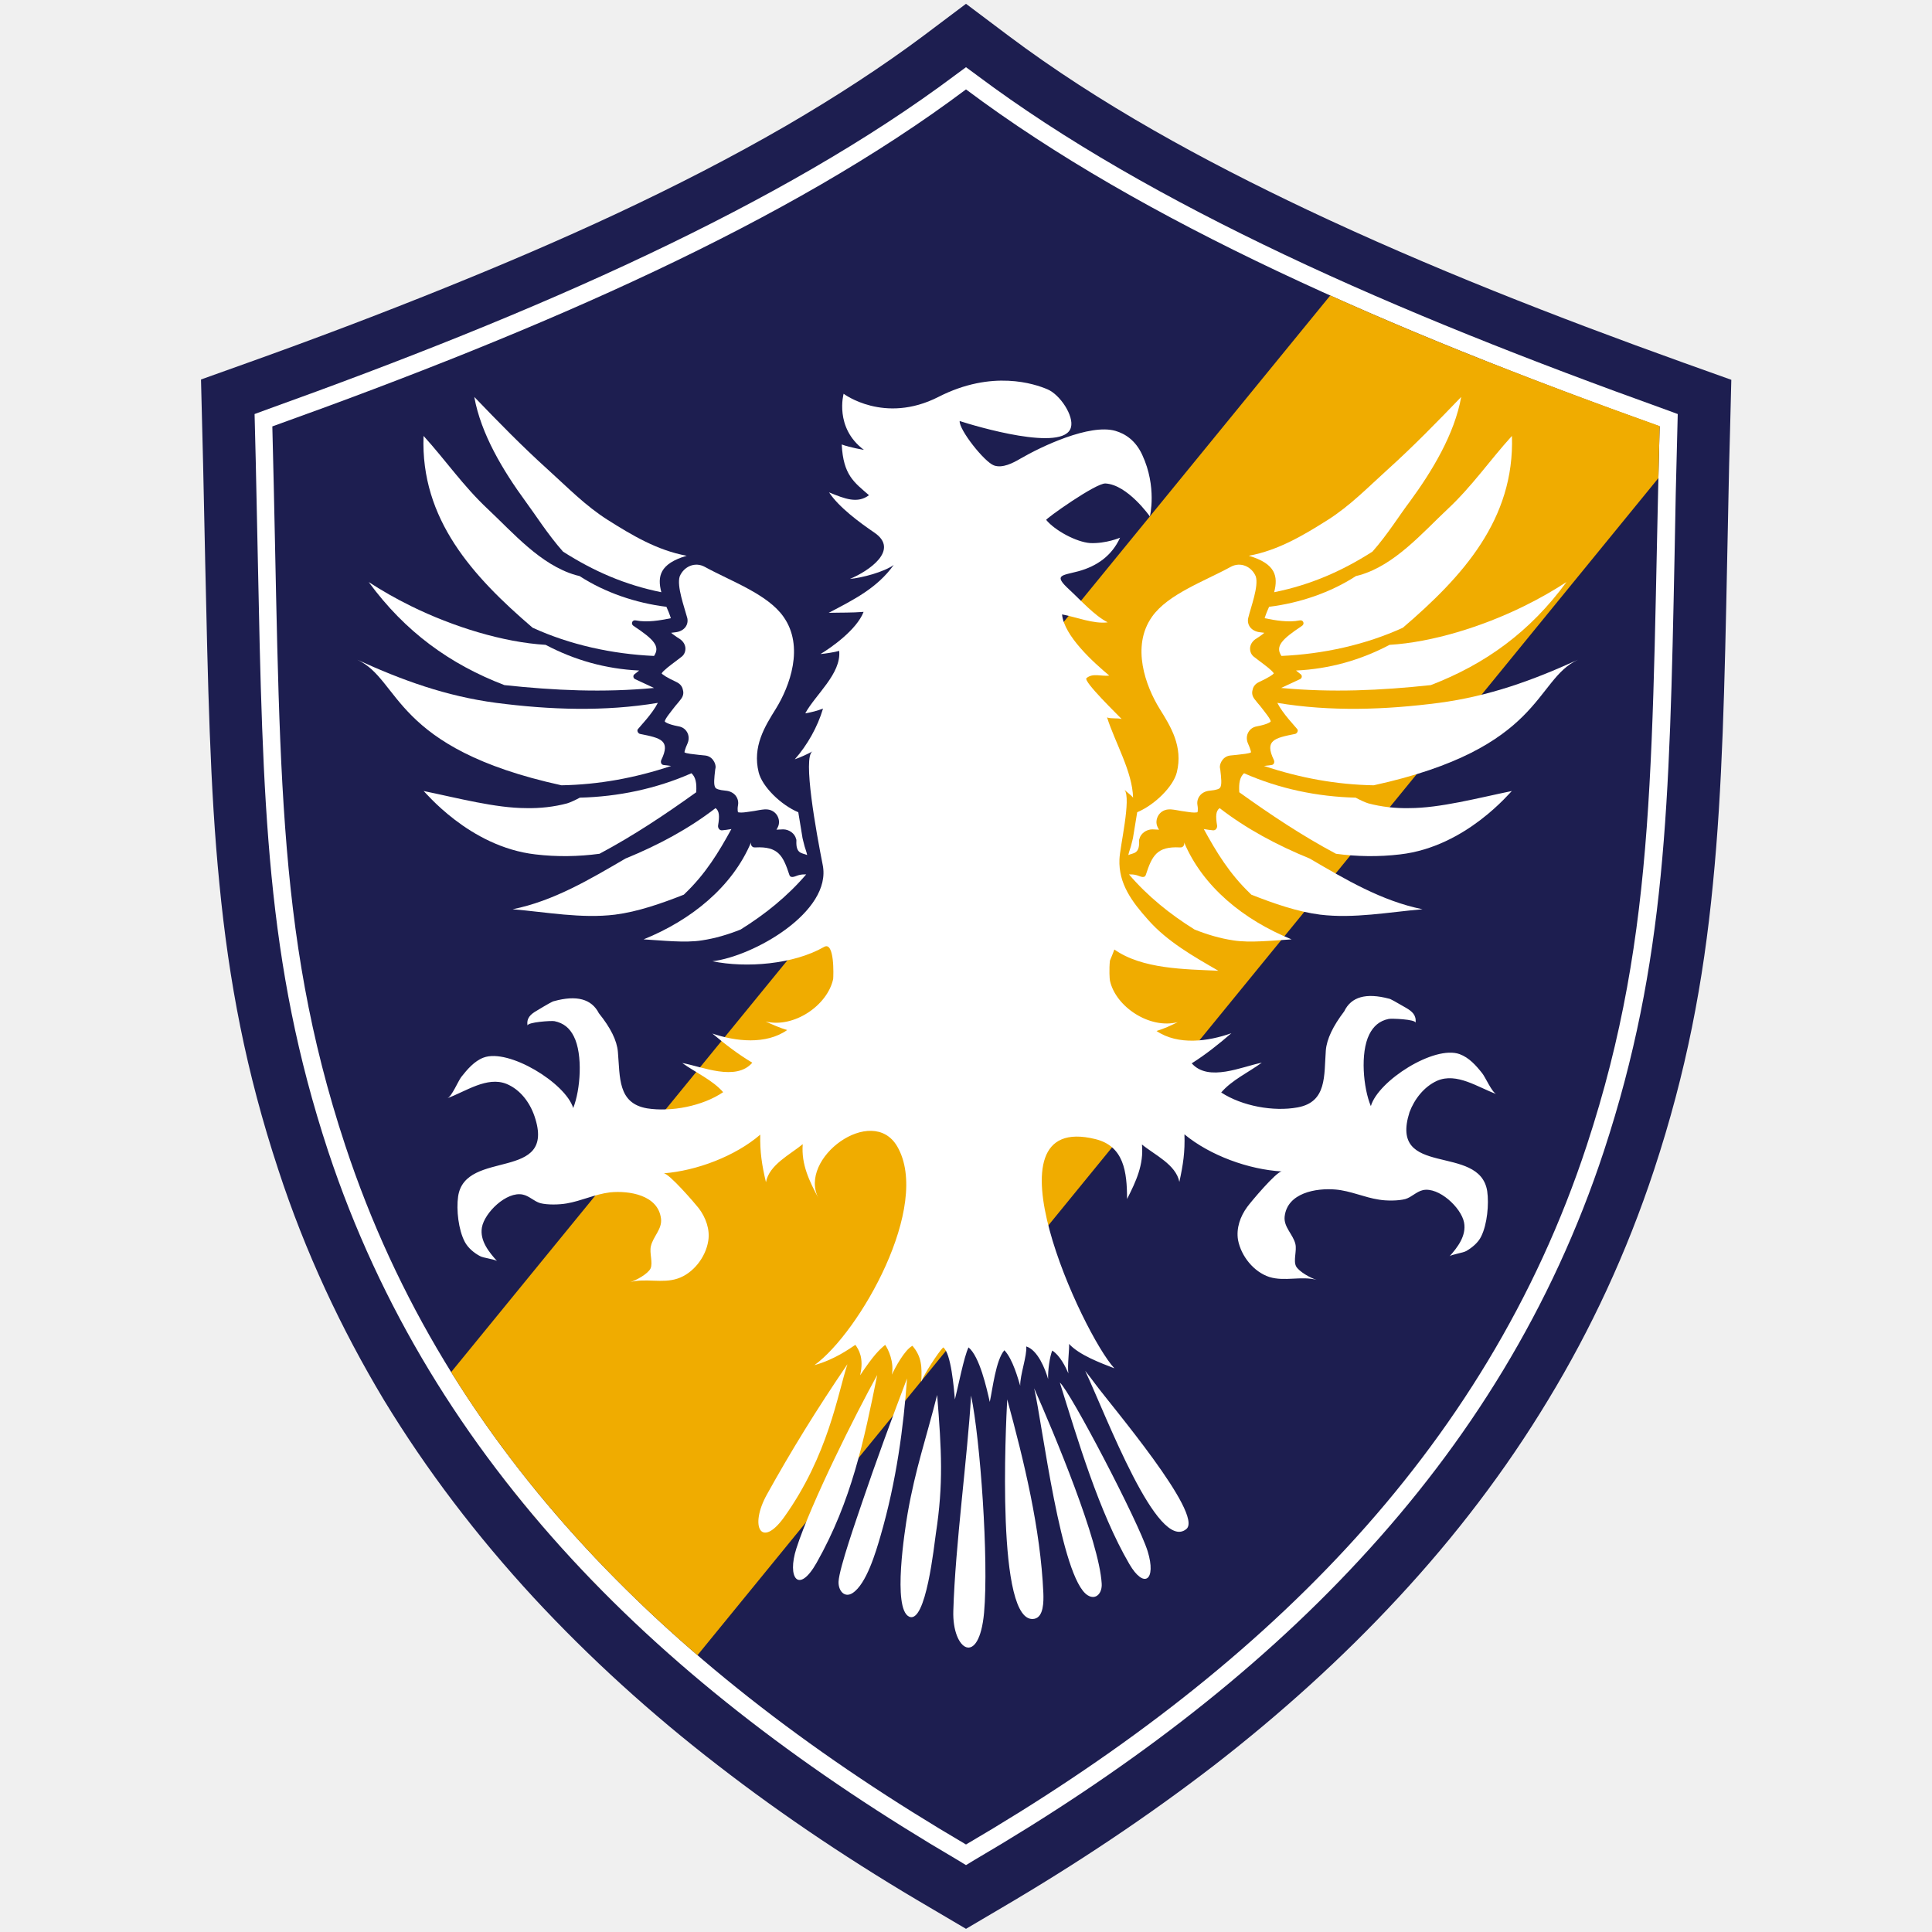
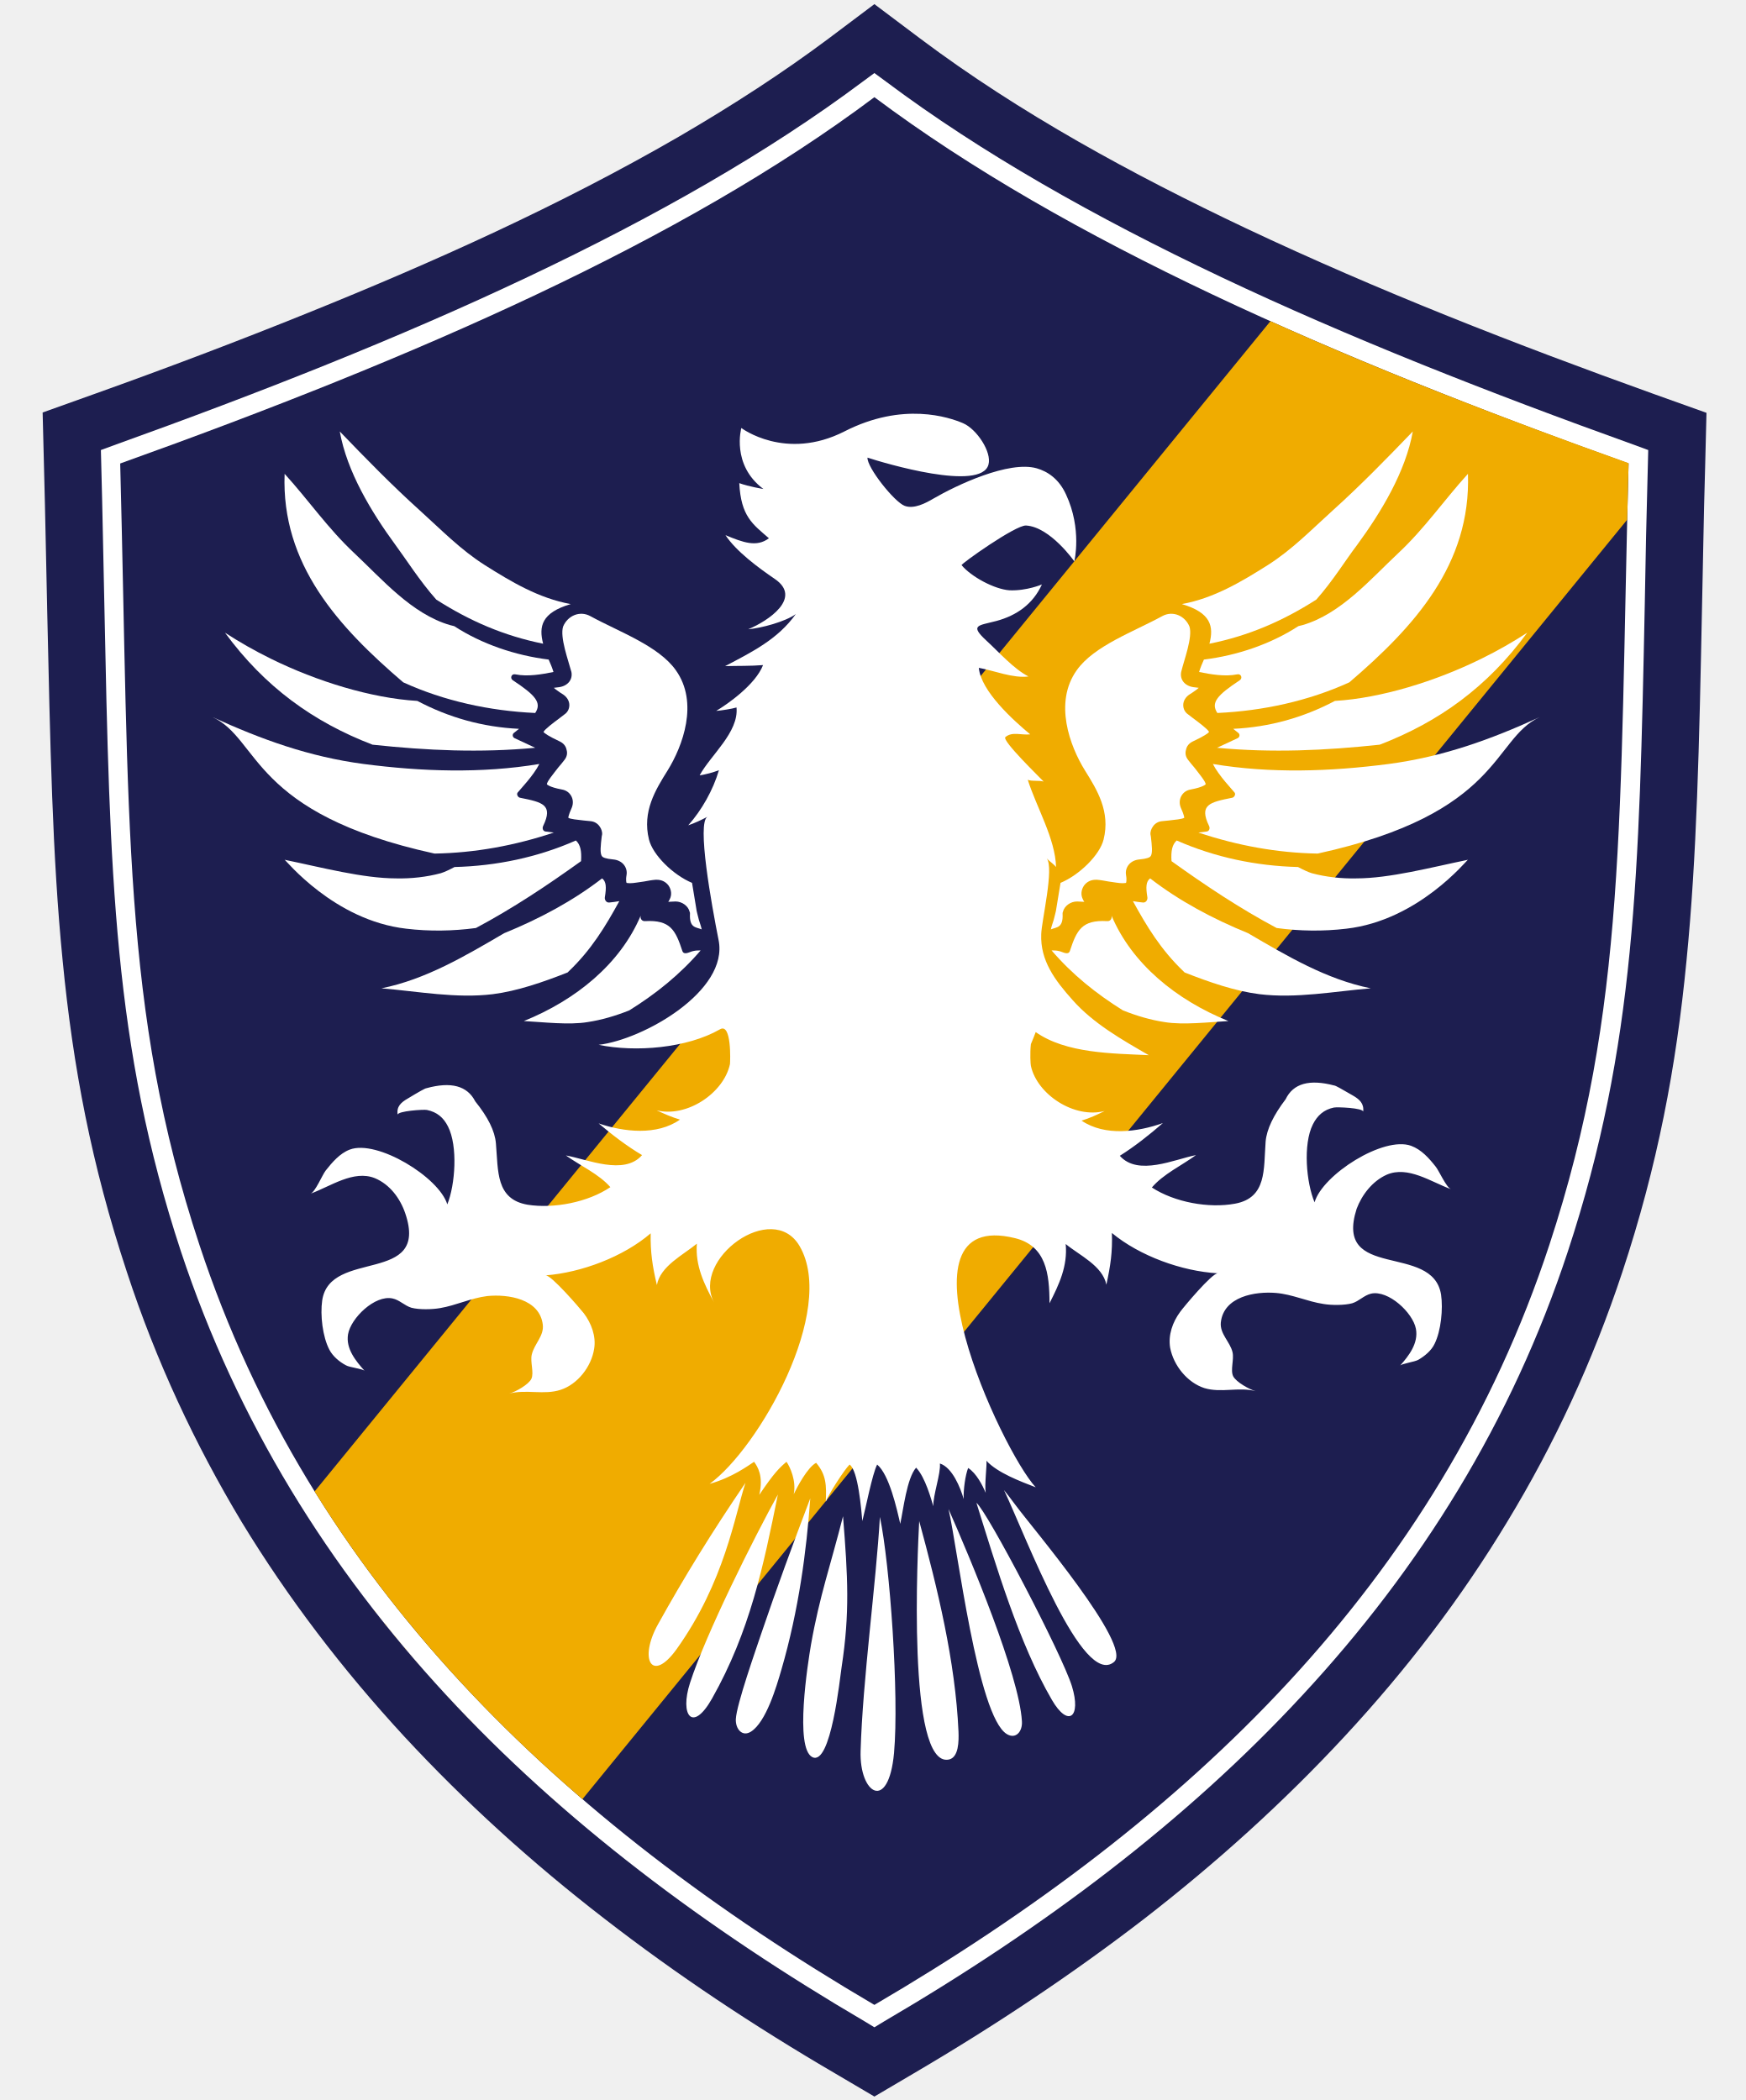
- <svg xmlns="http://www.w3.org/2000/svg" version="1.1" id="Layer_1" x="0px" y="0px" viewBox="0 0 609.4 609.4" style="enable-background:new 0 0 609.4 609.4;" xml:space="preserve">
+ <svg xmlns="http://www.w3.org/2000/svg" width="506.33" height="609.4" viewBox="51.03 0 506.33 609.4">
  <style type="text/css">
	.st0{fill-rule:evenodd;clip-rule:evenodd;fill:#1D1E50;}
	.st1{fill-rule:evenodd;clip-rule:evenodd;fill:#FFFFFF;}
	.st2{fill-rule:evenodd;clip-rule:evenodd;fill:#F0AC00;}
</style>
  <g>
    <path class="st0" d="M247.9,39.7c15.8-9.2,30.4-18.7,43.5-28.5l13.3-10l13.3,10c28.9,21.7,61.7,39.5,94.4,55   c38.5,18.2,78.5,33.8,118.6,48.2l15.1,5.4l-0.4,16c-0.2,7.5-0.4,14.4-0.5,20.9c-0.1,6.8-0.3,13.3-0.4,19.6   c-0.8,39.8-1.5,72.3-4.5,102.5c-3,31-8.4,59.4-18.6,90.3c-8.6,26-19.8,50.1-33.4,72.5c-13.4,22.2-29.2,42.9-47.2,62.3   c-17.7,19.1-37.2,36.7-58.1,52.9c-20.9,16.1-43.4,31.1-67.1,45l-11.2,6.6l-11.2-6.6c-23.8-13.9-46.2-28.8-67.1-45   c-21-16.2-40.4-33.8-58.1-52.9c-17.9-19.4-33.7-40.1-47.2-62.3C107.6,419.1,96.3,395,87.8,369c-10.2-30.9-15.6-59.3-18.6-90.3   c-3-30.2-3.6-62.6-4.5-102.5l0-0.2c-0.3-12.5-0.5-25.7-0.9-40.3l-0.4-16l15.1-5.4c20.7-7.4,41.3-15.2,61.6-23.4   C176.8,76.1,213.5,59.6,247.9,39.7" />
    <path class="st1" d="M204.1,80.4c36.7-17.4,69.7-36.1,97.2-56.7l3.4-2.5l3.4,2.5c27.5,20.6,60.5,39.3,97.2,56.7   c36.9,17.5,77.5,33.5,120.1,48.8l3.8,1.4l-0.1,4c-0.4,14.5-0.7,27.9-0.9,40.6c-1.6,78.8-2.7,128.3-22.3,187.9   c-16.3,49.5-42.8,91.9-76.9,128.7c-33.9,36.7-75.2,67.7-121.5,94.8l-2.8,1.7l-2.8-1.7c-46.2-27.1-87.6-58.1-121.5-94.8   c-34-36.8-60.5-79.2-76.9-128.7C83.9,303.5,82.9,254,81.3,175.2c-0.3-12.7-0.5-26.1-0.9-40.6l-0.1-4l3.8-1.4   C126.7,113.9,167.2,97.9,204.1,80.4 M304.7,581.8c91.6-53.6,163.7-122.9,195.8-220.5c22.5-68.4,20.3-123.7,23-226.8   c-85.7-30.7-163-64.5-218.8-106.3C249,70,171.6,103.8,85.9,134.5c2.7,103.1,0.4,158.5,23,226.8   C141.1,458.9,213.2,528.1,304.7,581.8z" />
    <path class="st2" d="M212.9,523.3c0.3,0.3,0.7,0.6,1,0.9C213.5,523.9,213.2,523.6,212.9,523.3 M211.1,521.7c0.4,0.3,0.7,0.6,1.1,1   L211.1,521.7z M209.3,520.2c0.4,0.3,0.7,0.6,1.1,1C210,520.8,209.7,520.5,209.3,520.2z M202.2,513.7c0.4,0.4,0.8,0.7,1.2,1.1   C203,514.5,202.6,514.1,202.2,513.7z M200.5,512.1c0.4,0.4,0.8,0.8,1.2,1.1C201.3,512.9,200.9,512.5,200.5,512.1z M198.8,510.5   c0.4,0.4,0.8,0.8,1.3,1.2C199.6,511.3,199.2,510.9,198.8,510.5z M197.1,508.8c0.4,0.4,0.8,0.8,1.3,1.2   C197.9,509.6,197.5,509.2,197.1,508.8z M195.3,507.1c0.5,0.4,0.9,0.9,1.4,1.3C196.3,508,195.8,507.6,195.3,507.1z M193.6,505.4   c0.5,0.5,0.9,0.9,1.4,1.4C194.6,506.4,194.1,505.9,193.6,505.4z M192,503.8c0.5,0.5,1,1,1.4,1.4C192.9,504.7,192.4,504.3,192,503.8   z M190.3,502.1c0.5,0.5,1,1,1.5,1.5C191.3,503.1,190.8,502.6,190.3,502.1z M188.7,500.4c0.5,0.5,0.9,1,1.4,1.4   C189.6,501.4,189.1,500.9,188.7,500.4z M186.9,498.6c0.5,0.5,1,1,1.5,1.5C187.9,499.7,187.4,499.2,186.9,498.6z M185.3,497   c0.5,0.5,1,1.1,1.5,1.6C186.3,498,185.8,497.5,185.3,497z M183.7,495.3c0.5,0.5,1,1.1,1.5,1.6C184.7,496.3,184.2,495.8,183.7,495.3   z M182.1,493.6c0.5,0.5,1,1.1,1.5,1.6C183.1,494.6,182.6,494.1,182.1,493.6z M180.4,491.8c0.5,0.6,1,1.1,1.6,1.7   C181.5,492.9,180.9,492.4,180.4,491.8z M178.9,490.2c0.5,0.5,1,1.1,1.5,1.6C179.9,491.3,179.4,490.7,178.9,490.2z M177.3,488.4   c0.5,0.5,0.9,1,1.4,1.5C178.2,489.4,177.8,488.9,177.3,488.4z M175.8,486.7c0.5,0.5,0.9,1,1.4,1.5   C176.7,487.7,176.2,487.2,175.8,486.7z M174.3,485c0.4,0.5,0.9,1,1.3,1.5C175.2,486,174.7,485.5,174.3,485z M172.6,483.1   c0.5,0.5,0.9,1.1,1.4,1.6C173.6,484.2,173.1,483.7,172.6,483.1z M171.1,481.4c0.5,0.6,1,1.1,1.5,1.7   C172.1,482.5,171.6,481.9,171.1,481.4z M169.7,479.7c0.4,0.5,0.9,1,1.3,1.5C170.5,480.7,170.1,480.2,169.7,479.7z M168.2,477.9   c0.4,0.5,0.8,0.9,1.2,1.4C168.9,478.8,168.5,478.4,168.2,477.9z M166.7,476.2c0.4,0.4,0.7,0.9,1.1,1.3   C167.5,477.1,167.1,476.6,166.7,476.2z M165.3,474.4c0.4,0.4,0.7,0.9,1.1,1.3C166,475.3,165.6,474.9,165.3,474.4z M163.8,472.6   c0.4,0.5,0.8,0.9,1.2,1.4C164.5,473.5,164.1,473,163.8,472.6z M162.4,470.8c0.3,0.4,0.7,0.8,1,1.3   C163,471.7,162.7,471.3,162.4,470.8z M160.9,469c0.3,0.4,0.6,0.8,0.9,1.1C161.5,469.7,161.2,469.4,160.9,469z M159.4,467.1   c0.3,0.4,0.6,0.8,0.9,1.2C160.1,467.9,159.8,467.5,159.4,467.1z M158.1,465.4c0.3,0.4,0.6,0.7,0.8,1.1   C158.7,466.1,158.4,465.8,158.1,465.4z M220,522.1l303.1-371.3c0.1-5.3,0.3-10.8,0.4-16.4C487,121.4,452,107.8,419.6,93.2   L142.3,432.8C163.1,466.3,189.4,495.8,220,522.1z" />
    <path class="st1" d="M334.3,436.1c5.7,18.2,12.3,40.7,21.9,57.2c4.7,8.1,8.6,5.1,5.8-4C359.1,480,337.5,438.7,334.3,436.1" />
    <path class="st1" d="M326.2,437.9c2.6,11.1,8.4,60.1,16.9,65.3c2.6,1.6,4.6-0.7,4.4-3.7C346.7,486,332.6,452.4,326.2,437.9" />
    <path class="st1" d="M345.6,436.7c-1.1-1.5-2.2-2.9-3.3-4.3c6.7,14.3,22.8,57.4,31.9,49.9C379.8,477.7,350.3,443.1,345.6,436.7" />
    <path class="st1" d="M267.3,430.3c-9.8,14.4-17.8,27.4-25.4,41.1c-5.6,10.1-1.8,17.2,5.4,7.2C261.3,459,264.2,439.7,267.3,430.3" />
    <path class="st1" d="M264.5,498.9c-0.1,2.9,1.9,5.2,4.4,3.6c4.4-2.8,7.4-13.1,8.8-17.9c5.1-17.5,7.3-34.6,8.4-49.8   c-4.8,12.6-10,26.8-14.1,38.9C270.4,478.5,264.7,494.6,264.5,498.9" />
    <path class="st1" d="M276.7,433.7c-6.8,12.3-20.9,40.4-25.5,54.7c-3,9.3,0.7,14.6,6.4,4.5C268.6,473.4,272.5,454.5,276.7,433.7" />
    <path class="st1" d="M295.6,440c-3.6,14.2-6.8,23.1-9.3,37.3c-0.9,5.3-4.8,30,0.4,32.6c5.4,2.7,8-23,8.5-26.2   C297.6,468,297,457.6,295.6,440" />
    <path class="st1" d="M306.3,440.2c-1.1,19.2-5,47.3-5.6,67.9c-0.4,12.5,8.1,17.9,9.7,0.6C311.9,491.9,309.2,454,306.3,440.2" />
    <path class="st1" d="M317.7,441.4c-0.4,7.7-3.7,71.7,8.6,69.2c2.9-0.6,2.9-5.4,2.8-8.1C328.2,482.1,323,460.9,317.7,441.4" />
    <path class="st1" d="M453.3,340.9c6.2-2.7,12.9,2.1,18.7,4.2c-1.4-0.5-3.5-5.4-4.5-6.6c-1.9-2.4-4.1-4.9-7.1-6   c-8-2.9-25.7,8.4-28,16.4c-2.4-5.7-3.4-16.8-0.5-22.6c1.3-2.6,3.2-4.3,6.1-4.9c0.9-0.2,8.5,0.1,8.5,1.2c0.3-2.4-1.1-3.6-3-4.7   c-3.3-1.9-5-2.9-5.4-2.9c-7.2-1.9-11.9-0.6-14.1,4c-3.5,4.6-5.5,8.7-5.8,12.3c-0.6,8,0.4,16.3-8.9,18c-7.6,1.4-17.5-0.4-24.1-4.7   c3.3-3.9,8.7-6.4,12.8-9.4c-6.2,1.2-16.8,6.2-22.1,0.2c4.3-2.7,8.6-6.1,12.5-9.5c-7.3,2.6-16.8,3.9-23.6-0.7   c2.3-0.7,4.5-1.7,6.7-2.8c-8.8,2.3-19.6-4.8-21.4-13.1c-0.1-0.4-0.3-3.6,0-6.3c0.5-1.2,1-2.4,1.4-3.5c8.8,6.2,22.2,6.2,32.8,6.7   c-7.8-4.5-16.1-9.2-22.1-16c-5.2-5.8-9.4-11.5-9.1-19.1c0.1-3.9,3.8-19.2,1.6-22c0.6,0.7,2,1.6,2.7,2.5c-0.2-8.2-5.7-17.4-8.2-25.3   c1.4,0.5,3.2,0.1,4.6,0.5c-1-1.1-12.2-11.9-11.1-12.9c2-1.7,4.6-0.5,7.2-0.8c-4.8-4-14.3-12.5-14.9-19.3c4.4,0.8,10,3.1,14.4,2.5   c-4.3-2.2-8.5-7-12.1-10.3c-5.1-4.7-2.5-4.4,2.8-5.8c5.9-1.6,10.6-4.9,13.2-10.6c0,0-4.4,1.9-9.4,1.7c-4.4-0.3-11.2-4-13.9-7.3   c-0.3-0.3,15.7-11.7,18.7-11.5c7,0.4,14,10.4,14,10.4s2.3-9.3-2.4-19.4c-2.1-4.6-5.4-6.7-8.5-7.6c-8.1-2.3-23.3,4.9-30,8.8   c-2.2,1.3-5.6,3.1-8.3,2.1c-3-1.1-11-11.2-10.8-14c4.9,1.6,33,10,35.1,2c1-3.6-3.4-10.3-7.4-12c-4-1.7-17.4-6.3-34.4,2.4   c-17.1,8.7-29.9-1-29.9-1s-3,10.7,6.4,17.7c0,0-4.3-0.7-7-1.7c0.5,9.7,3.9,11.9,8.6,16c-3.6,2.7-7.5,1.2-12.6-0.9   c3.1,4.7,9.6,9.5,14.3,12.7c8.1,5.5-1.9,12.2-7.7,14.6c3.7-0.3,10.8-2.2,13.8-4.4c-5.2,7.3-12.7,11-20.5,15.1c3.7-0.1,7.3,0,11-0.3   c-2.2,5.7-10.4,11.4-13.6,13.3c1.4-0.1,4.6-0.6,5.9-1c0.7,7.2-7.5,13.8-10.7,19.7c1.9-0.3,3.8-0.8,5.6-1.5c-1.7,5.8-5,11.6-8.9,16   c2-0.7,3.7-1.5,5.6-2.5c-3.2,1.6,1.2,25.7,3.2,35.8c3,14.8-21.9,28.9-34.8,30.4c10.7,2.2,25.6,1,35.2-4.5c3.4-2,3,9.2,2.9,10.1   c-1.8,8.4-12.5,15.6-21.3,13.4c2.2,1,4.4,2,6.8,2.7c-6.7,4.7-16.3,3.6-23.6,1.1c3.9,3.3,8.2,6.6,12.6,9.2c-5.2,6-15.9,1.2-22.1,0.1   c4.2,3,9.6,5.4,12.9,9.2c-6.5,4.4-16.4,6.3-24,5.1c-9.3-1.6-8.5-9.8-9.2-17.8c-0.3-3.6-2.3-7.6-6-12.2c-2.3-4.5-7-5.8-14.2-3.8   c-0.3,0-2.1,1-5.4,3c-1.9,1.1-3.3,2.3-2.9,4.7c-0.1-1.1,7.6-1.6,8.5-1.4c2.9,0.6,4.8,2.2,6.1,4.8c2.9,5.7,2.1,16.9-0.2,22.6   c-2.4-7.9-20.4-18.9-28.3-15.9c-2.9,1.1-5.1,3.7-7,6.1c-1,1.3-3,6.2-4.4,6.7c5.8-2.1,12.5-7,18.7-4.5c4.3,1.8,7.3,5.8,8.8,10.2   c7.1,20.9-21.9,10.1-24.1,25.3c-0.6,4.2,0.1,10.5,2.1,14.3c1,1.9,2.9,3.5,4.8,4.5c1,0.6,4.8,1,5.4,1.6c-2.5-2.8-5.5-6.4-4.8-10.6   c0.8-4.7,7.8-11.5,12.9-10.4c2,0.4,3.5,2.1,5.5,2.7c2.3,0.6,6,0.5,8.3,0.1c4.7-0.8,8.9-2.9,13.7-3.5c6-0.6,15.2,0.8,16.1,8.3   c0.4,3.3-2.5,5.6-3.2,8.7c-0.5,2.1,0.7,5.2-0.1,7c-0.8,1.7-4.6,3.8-6.4,4.3c4.9-1.3,10.1,0.5,14.9-1.1c4.9-1.6,8.9-6.7,9.7-11.9   c0.6-3.6-0.8-7.4-3-10.3c-1.1-1.4-9.5-11.2-11.1-11c10.4-0.8,22.6-5.4,30.5-12.2c-0.1,5.5,0.5,9.5,1.8,15c1-5.5,7.6-8.7,11.6-12   c-0.5,6.4,2.1,11.7,5,17.1c-6.7-12.6,16.9-29.9,24.8-16.4c10.9,18.7-11.9,58.7-26.1,69c6.5-1.8,11.2-5.3,12.9-6.4   c1,1.4,2.8,4.1,1.5,9.6c4.3-6.4,5.9-7.9,7.9-9.6c1,1.4,2.9,5.5,2.1,9.4c1-2.1,4-7.8,6.5-9.1c3,3.5,3,6.7,2.8,11.3   c0.8-2.2,5.3-9.2,6.9-10.8c2.5,1.7,3.4,13.1,3.7,16.4c0.9-3.4,2.9-13.7,4.3-16.4c3.5,2.9,5.7,12.8,6.7,17.2   c0.9-4.1,1.9-13.2,4.6-16.3c2.7,2.8,4.4,9.3,5,11.2c-0.1-3.3,2.2-9.5,1.9-12.4c3.6,1.1,6,7.1,6.9,10.3c-0.1-2.8,0.5-7,1.3-9   c2.4,1.5,4.2,5.1,5.1,7.2c-0.4-2.2,0.4-8.2,0.2-9.3c3.2,3.5,9.9,6,14.3,7.7c-10-10.8-42.5-81.3-6-72.3c9,2.2,10,10.3,10,18.9   c2.8-5.5,5.3-10.8,4.7-17.2c4,3.3,10.7,6.3,11.8,11.8c1.2-5.5,1.8-9.5,1.6-15c8.1,6.7,20.3,11.1,30.7,11.7   c-1.7,0-9.9,9.8-10.9,11.2c-2.2,3-3.5,6.7-2.9,10.4c1,5.2,5,10.1,9.9,11.7c4.9,1.5,10-0.4,14.9,0.9c-1.8-0.5-5.6-2.6-6.5-4.3   c-0.9-1.8,0.3-4.9-0.2-7c-0.7-3-3.7-5.3-3.4-8.6c0.8-7.6,10-9.1,16-8.6c4.8,0.4,9.1,2.5,13.8,3.2c2.3,0.4,6.1,0.4,8.3-0.2   c2-0.6,3.4-2.3,5.5-2.8c5-1.1,12.1,5.5,13,10.2c0.8,4.2-2.1,7.9-4.6,10.7c0.5-0.6,4.3-1.1,5.3-1.7c1.9-1.1,3.8-2.7,4.7-4.6   c1.9-3.8,2.5-10.2,1.9-14.3c-2.4-15.2-31.2-3.9-24.5-24.9C446.1,346.8,449.1,342.8,453.3,340.9" />
    <path class="st1" d="M177.1,247.7c11.7-0.2,23.2-2.3,34.6-6.1c-0.7-0.1-1.5-0.2-2.4-0.3c-0.8-0.1-1-1-0.7-1.6   c3-6.2-0.2-6.9-6.7-8.2c-0.6-0.1-1.1-1-0.7-1.5c0.6-0.8,4.6-4.9,6.3-8.3c-16.8,2.8-34.1,2.2-51,0c-15.8-2.1-29.6-7.1-43.8-13.6   C126.5,214.5,123.7,236,177.1,247.7" />
    <path class="st1" d="M168,198L168,198c11.8,5.4,25.1,8.3,38.3,8.9c2-3,0-5.2-6.5-9.5c-0.9-0.6-0.4-2,0.8-1.7c3.5,0.7,7.6,0,11-0.7   c-0.4-1.3-0.9-2.5-1.4-3.6c-9.7-1.2-19.4-4.5-27.4-9.7h0c-0.4-0.1-0.8-0.2-1.2-0.3c-11.1-3.2-19.8-13.4-27.7-20.8   c-7.8-7.3-13.3-15.4-20.3-23.1C132.6,163.8,149.2,181.9,168,198" />
    <path class="st1" d="M177.6,174L177.6,174c9.7,6.2,19.6,10.5,31,12.8c-1.3-5-0.5-9,8-11.5c-9.3-1.7-17.3-6.5-24.9-11.3   c-7.1-4.5-12.7-10.3-18.9-15.9c-8.1-7.3-15.7-15.1-23.2-22.9c2.1,11.7,9.1,23.3,16.2,33C168.7,162.1,172.8,168.6,177.6,174" />
    <path class="st1" d="M159.1,216.1c15.9,1.7,31.2,2.4,47.2,0.9l-6-2.8c-0.6-0.3-0.7-1.1-0.2-1.5c0.5-0.4,1-0.8,1.5-1.2   c-10.6-0.5-20.4-3.3-29.5-8.1c-13.4-0.8-29.2-5.7-42.4-12.2c-4.9-2.4-9.4-5-13.4-7.6C127.8,199.3,141.9,209.5,159.1,216.1" />
    <path class="st1" d="M221.5,296.6c4-0.6,8.1-1.8,12.1-3.4h0c7.7-4.8,14.7-10.4,20.7-17.4c-0.7,0-1.4,0-2.2,0.2   c-1,0.2-2.6,1.3-3.1,0c-2-6.1-3.5-9.1-10.8-8.7c-1,0.1-1.5-0.8-1.3-1.6c-5.9,14-18.8,24.5-33.9,30.6   C208.6,296.6,216.1,297.5,221.5,296.6" />
    <path class="st1" d="M194,288.5c7.1-0.9,14.6-3.5,21.7-6.3c0.1-0.1,0.2-0.2,0.3-0.3c6.6-6.3,10.7-13.1,14.7-20.4   c-1,0.2-2,0.3-2.9,0.4c-0.9,0.1-1.4-0.8-1.3-1.5c0.5-3,0.4-4.6-0.8-5.5c-8.4,6.5-18.1,11.7-28.4,15.9c-11.3,6.6-22.7,13.4-35.6,16   C172.4,287.7,183.4,289.8,194,288.5" />
    <path class="st1" d="M189.1,269.3L189.1,269.3c10.7-5.7,20.6-12.3,30.5-19.4c0.2-3-0.2-4.8-1.5-6c-11.1,4.9-23.1,7.4-35.2,7.7   c-1.5,0.8-3,1.5-4,1.8c-4.1,1.1-8.6,1.6-12.9,1.5c-9.7,0-21.7-3.2-32.4-5.4c0.3,0,14.3,17.6,35.3,20   C175.6,270.3,182.4,270.2,189.1,269.3" />
    <path class="st1" d="M216.8,195c0.2,1,0,2-0.6,2.8c-0.6,0.8-1.6,1.4-2.9,1.6c-0.5,0.1-1.1,0.1-1.6,0.2c0.2,0.2,0.4,0.3,0.6,0.5   c0.7,0.5,1.5,1.1,2.2,1.5c1,0.7,1.7,1.8,1.7,3c0,1.1-0.5,2.1-1.4,2.7l-1.3,1c-2,1.5-4.3,3.2-4.8,4.1c0.3,0.4,1.4,1.2,4.8,2.8   c1,0.5,1.7,1.3,1.9,2.4c0.3,1,0.1,2-0.6,2.9c-0.6,0.8-1.2,1.5-1.8,2.2c-1.3,1.7-3.4,4.2-3.3,4.9c0,0,0.6,0.8,4.3,1.5   c1.2,0.2,2.1,0.8,2.7,1.8c0.6,1,0.7,2.3,0.2,3.5c-1,2.2-1,2.9-1,2.9c0.5,0.4,2.8,0.6,4.5,0.8c0.7,0.1,1.3,0.1,2,0.2   c1,0.1,1.9,0.6,2.5,1.4c0.6,0.8,0.9,1.7,0.8,2.5l-0.1,0.5c-0.3,2.6-0.6,5,0.1,5.8c0.2,0.3,1,0.7,3.2,0.9c1.2,0.1,2.3,0.6,3,1.4   c0.7,0.8,1.1,1.9,0.9,3.1c-0.3,1.7,0,2.3,0,2.3c0,0,0.3,0.1,1,0.1c1.1,0,2.5-0.3,4.1-0.5c1.1-0.2,2.1-0.4,3.3-0.5l0.4,0   c1.4,0,2.6,0.6,3.4,1.7c0.8,1.2,1,2.7,0.3,4c-0.1,0.3-0.3,0.5-0.4,0.7c0.4,0,2.1-0.1,2.1-0.1c1.9,0,3.7,1.3,4.1,3l0.1,0.3l0,0.3   c-0.2,4.2,1.8,3.8,3.4,4.5c-0.2-1-0.6-2-0.8-2.7c-0.3-1.3-0.7-2.5-0.8-3.5c-0.4-2.4-0.8-4.9-1.2-7.3c-5.5-2.3-11.4-8.1-12.5-12.6   c-2-8.1,1.9-14.4,5.4-20c4.4-7.1,9.1-19.7,2.4-29.1c-5-7.1-16.6-11.2-24.8-15.7c-3.1-1.7-6.6-0.1-7.9,3   C213.4,184.9,215.9,191.6,216.8,195" />
    <path class="st1" d="M433.3,247.7c-11.7-0.2-23.2-2.3-34.6-6.1c0.7-0.1,1.5-0.2,2.4-0.3c0.8-0.1,1-1,0.7-1.6   c-3-6.2,0.2-6.9,6.7-8.2c0.6-0.1,1.1-1,0.7-1.5c-0.6-0.8-4.6-4.9-6.3-8.3c16.8,2.8,34.1,2.2,51,0c15.8-2.1,29.6-7.1,43.8-13.6   C483.9,214.5,486.8,236,433.3,247.7" />
    <path class="st1" d="M442.5,198L442.5,198c-11.8,5.4-25.1,8.3-38.3,8.9c-2-3,0-5.2,6.5-9.5c0.9-0.6,0.4-2-0.8-1.7   c-3.5,0.7-7.6,0-11-0.7c0.4-1.3,0.9-2.5,1.4-3.6c9.7-1.2,19.4-4.5,27.4-9.7h0c0.4-0.1,0.8-0.2,1.2-0.3   c11.1-3.2,19.8-13.4,27.7-20.8c7.8-7.3,13.3-15.4,20.3-23.1C477.8,163.8,461.3,181.9,442.5,198" />
    <path class="st1" d="M432.9,174L432.9,174c-9.7,6.2-19.6,10.5-31,12.8c1.3-5,0.5-9-8-11.5c9.3-1.7,17.3-6.5,24.9-11.3   c7.1-4.5,12.7-10.3,18.9-15.9c8.1-7.3,15.7-15.1,23.2-22.9c-2.1,11.7-9.1,23.3-16.2,33C441.7,162.1,437.7,168.6,432.9,174" />
    <path class="st1" d="M451.3,216.1c-15.9,1.7-31.2,2.4-47.2,0.9l6-2.8c0.6-0.3,0.7-1.1,0.2-1.5c-0.5-0.4-1-0.8-1.5-1.2   c10.6-0.5,20.4-3.3,29.5-8.1c13.4-0.8,29.2-5.7,42.4-12.2c4.9-2.4,9.4-5,13.4-7.6C482.6,199.3,468.5,209.5,451.3,216.1" />
    <path class="st1" d="M388.9,296.6c-4-0.6-8.1-1.8-12.1-3.4h0c-7.7-4.8-14.7-10.4-20.7-17.4c0.7,0,1.4,0,2.2,0.2   c1,0.2,2.6,1.3,3.1,0c2-6.1,3.5-9.1,10.8-8.7c1,0.1,1.5-0.8,1.3-1.6c5.9,14,18.8,24.5,33.9,30.6   C401.9,296.6,394.3,297.5,388.9,296.6" />
    <path class="st1" d="M416.4,288.5c-7.1-0.9-14.6-3.5-21.7-6.3c-0.1-0.1-0.2-0.2-0.3-0.3c-6.6-6.3-10.7-13.1-14.7-20.4   c1,0.2,2,0.3,2.9,0.4c0.9,0.1,1.4-0.8,1.3-1.5c-0.5-3-0.4-4.6,0.8-5.5c8.4,6.5,18.1,11.7,28.4,15.9c11.3,6.6,22.7,13.4,35.6,16   C438,287.7,427.1,289.8,416.4,288.5" />
    <path class="st1" d="M421.4,269.3L421.4,269.3c-10.7-5.7-20.6-12.3-30.5-19.4c-0.2-3,0.2-4.8,1.5-6c11.1,4.9,23.1,7.4,35.2,7.7   c1.5,0.8,3,1.5,4,1.8c4.1,1.1,8.6,1.6,12.9,1.5c9.7,0,21.7-3.2,32.4-5.4c-0.3,0-14.3,17.6-35.3,20   C434.9,270.3,428,270.2,421.4,269.3" />
    <path class="st1" d="M393.7,195c-0.2,1,0,2,0.6,2.8c0.6,0.8,1.6,1.4,2.9,1.6c0.5,0.1,1.1,0.1,1.6,0.2c-0.2,0.2-0.4,0.3-0.6,0.5   c-0.7,0.5-1.5,1.1-2.2,1.5c-1,0.7-1.7,1.8-1.7,3c0,1.1,0.5,2.1,1.4,2.7l1.3,1c2,1.5,4.3,3.2,4.8,4.1c-0.3,0.4-1.4,1.2-4.8,2.8   c-1,0.5-1.7,1.3-1.9,2.4c-0.3,1-0.1,2,0.6,2.9c0.6,0.8,1.2,1.5,1.8,2.2c1.3,1.7,3.4,4.2,3.3,4.9c0,0-0.6,0.8-4.3,1.5   c-1.2,0.2-2.1,0.8-2.7,1.8c-0.6,1-0.7,2.3-0.2,3.5c1,2.2,1,2.9,1,2.9c-0.5,0.4-2.8,0.6-4.5,0.8c-0.7,0.1-1.3,0.1-2,0.2   c-1,0.1-1.9,0.6-2.5,1.4c-0.6,0.8-0.9,1.7-0.8,2.5l0.1,0.5c0.3,2.6,0.6,5-0.1,5.8c-0.2,0.3-1,0.7-3.2,0.9c-1.2,0.1-2.3,0.6-3,1.4   c-0.7,0.8-1.1,1.9-0.9,3.1c0.3,1.7,0,2.3,0,2.3c0,0-0.3,0.1-1,0.1c-1.1,0-2.5-0.3-4.1-0.5c-1.1-0.2-2.1-0.4-3.3-0.5l-0.4,0   c-1.4,0-2.6,0.6-3.4,1.7c-0.8,1.2-1,2.7-0.3,4c0.1,0.3,0.3,0.5,0.4,0.7c-0.4,0-2.1-0.1-2.1-0.1c-1.9,0-3.7,1.3-4.1,3l-0.1,0.3   l0,0.3c0.2,4.2-1.8,3.8-3.4,4.5c0.2-1,0.6-2,0.8-2.7c0.3-1.3,0.7-2.5,0.8-3.5c0.4-2.4,0.8-4.9,1.2-7.3c5.5-2.3,11.4-8.1,12.5-12.6   c2-8.1-1.9-14.4-5.4-20c-4.4-7.1-9.1-19.7-2.4-29.1c5-7.1,16.6-11.2,24.8-15.7c3.1-1.7,6.6-0.1,7.9,3   C397.1,184.9,394.5,191.6,393.7,195" />
  </g>
</svg>
